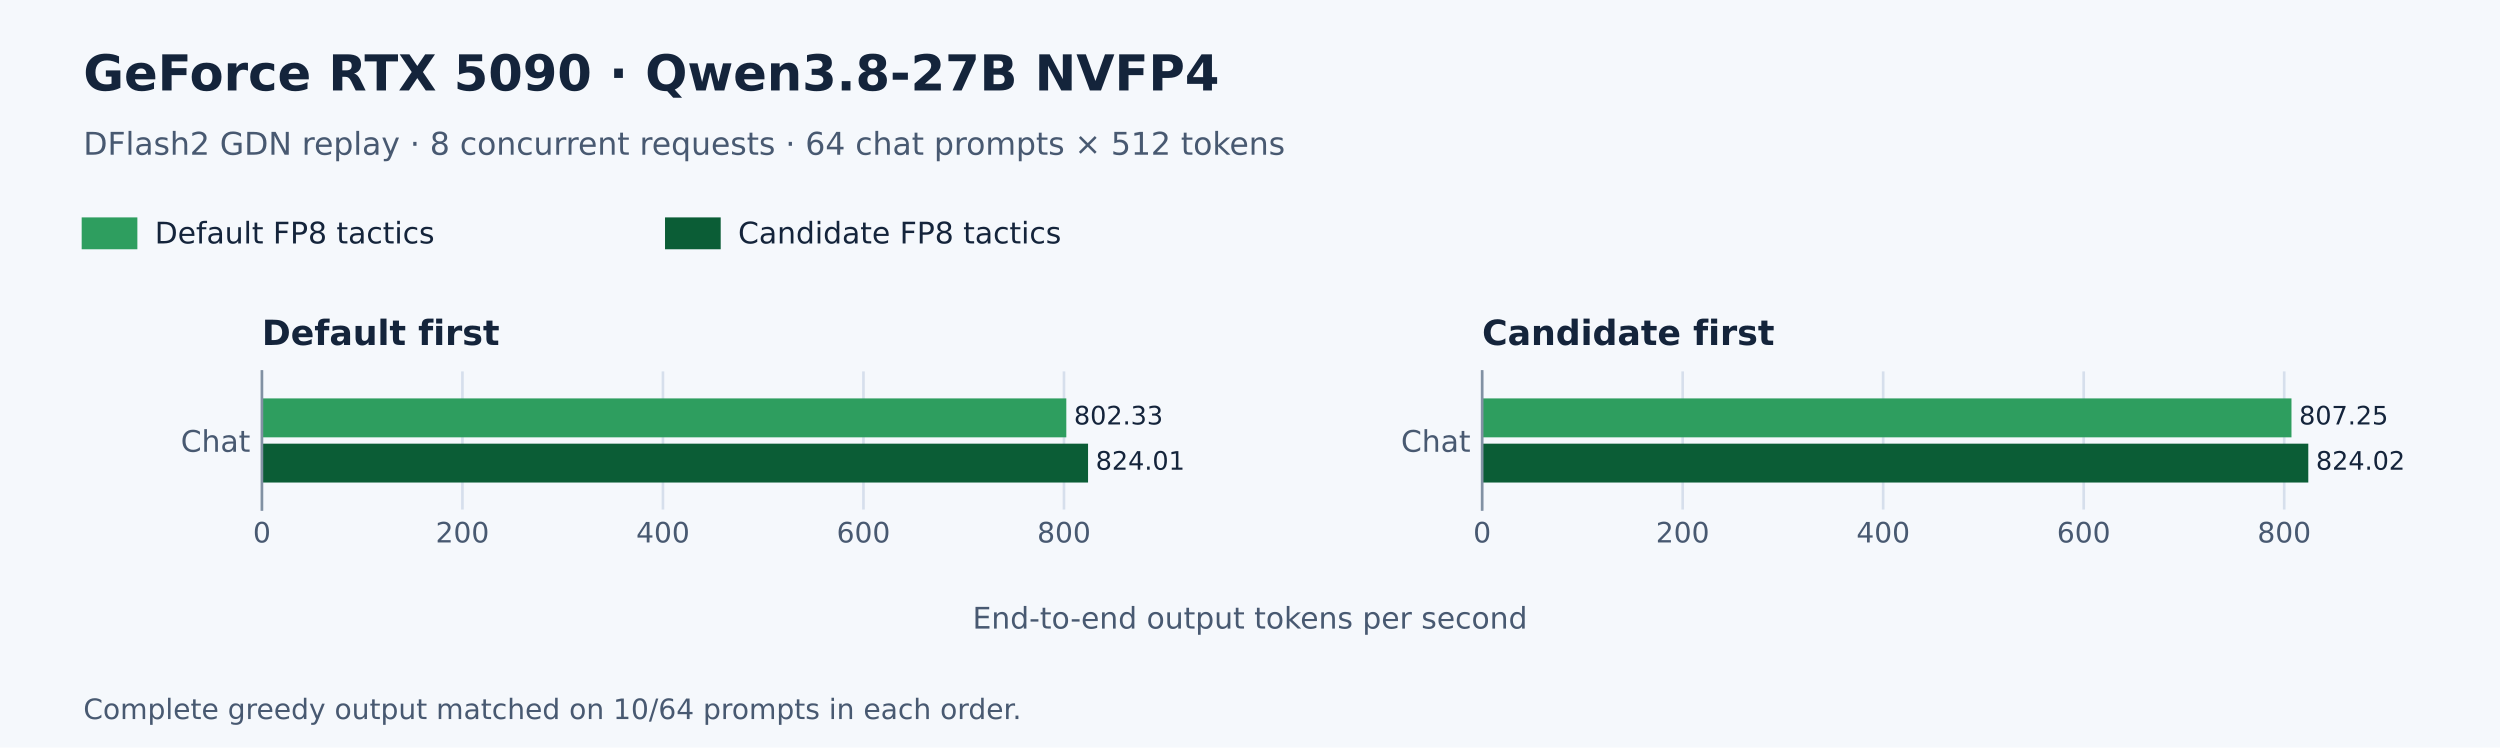
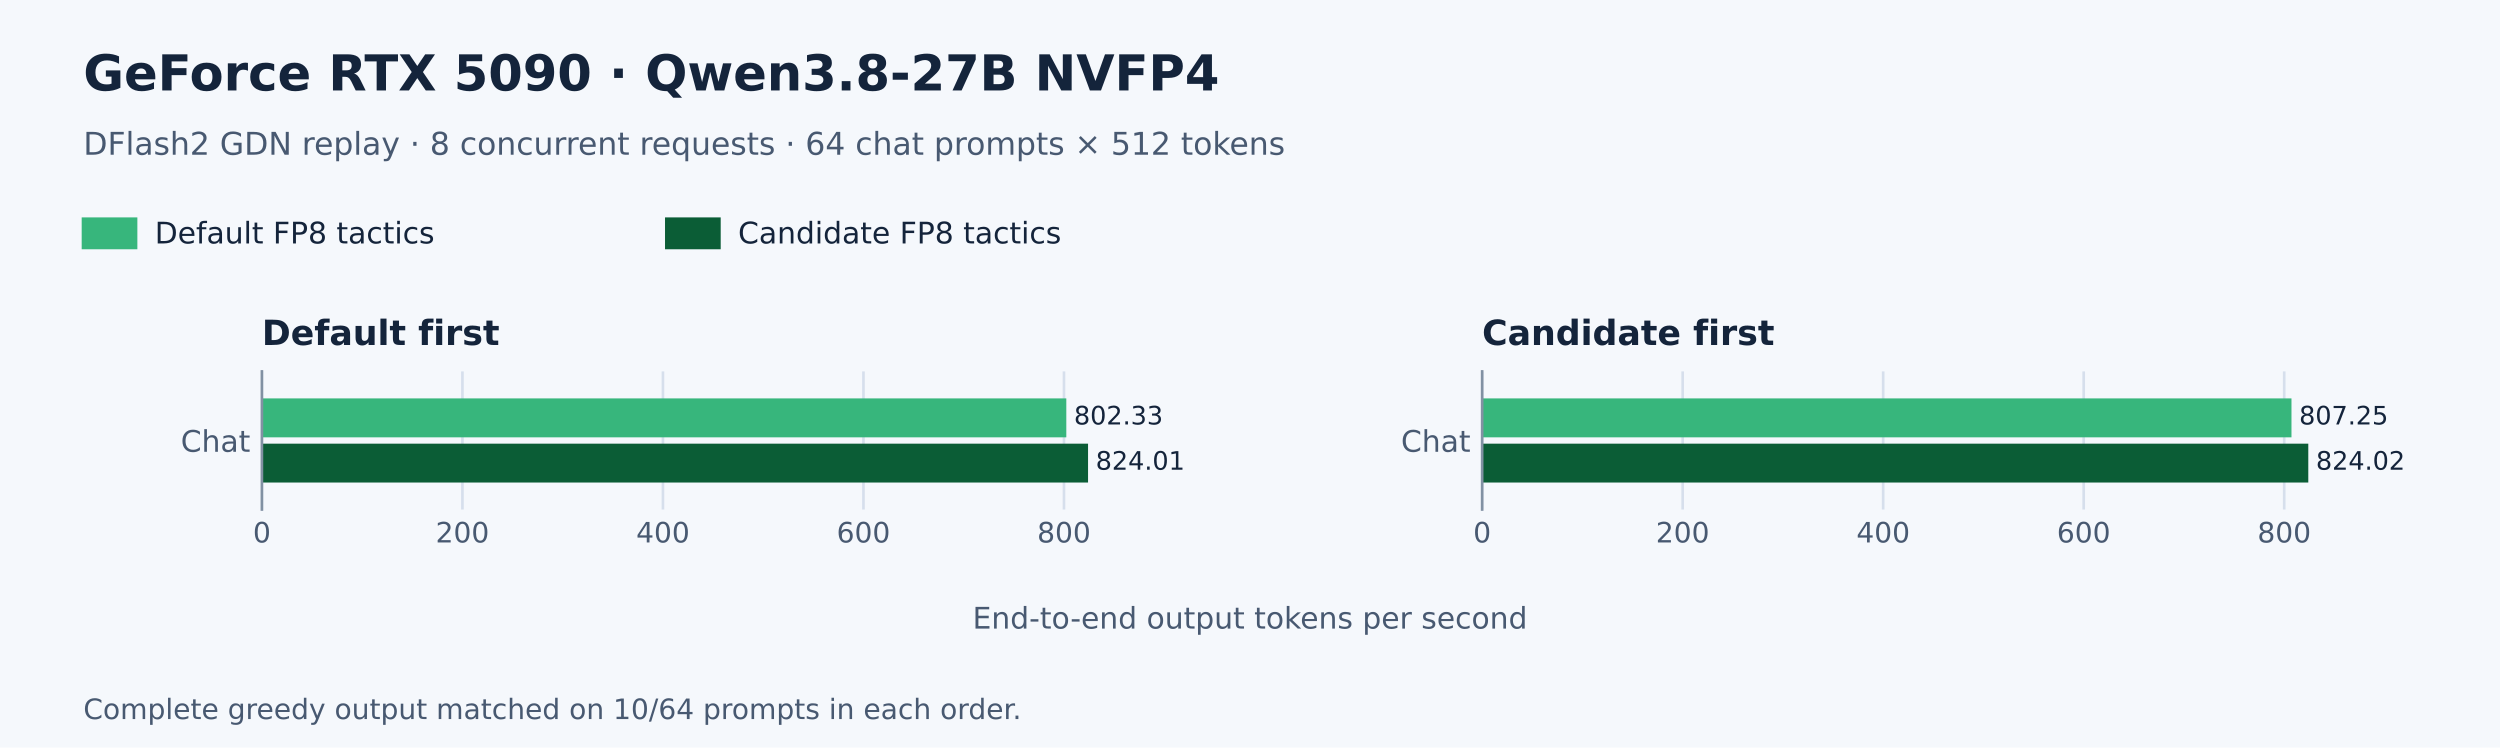
<svg xmlns="http://www.w3.org/2000/svg" width="756pt" height="226.08pt" viewBox="0 0 756 226.08" version="1.1">
  <defs>
    <style type="text/css">*{stroke-linejoin: round; stroke-linecap: butt}</style>
  </defs>
  <g id="figure_1">
    <g id="patch_1">
      <path d="M 0 226.08  L 756 226.08  L 756 0  L 0 0  z " style="fill: #f5f8fc" />
    </g>
    <g id="axes_1">
      <g id="patch_2">
        <path d="M 79.2 154.08  L 369 154.08  L 369 112.32  L 79.2 112.32  z " style="fill: #f5f8fc" />
      </g>
      <g id="matplotlib.axis_1">
        <g id="xtick_1">
          <g id="line2d_1">
            <path d="M 79.2 154.08  L 79.2 112.32  " clip-path="url(#p6ed687ae10)" style="fill: none; stroke: #d6dfec; stroke-width: 0.8; stroke-linecap: square" />
          </g>
          <g id="line2d_2" />
          <g id="text_1">
            <text style="font-size: 8.5px; font-family: 'DejaVu Sans', 'Helvetica Neue', Helvetica, Arial, sans-serif; text-anchor: middle; fill: #485971" x="79.2" y="164.038" transform="rotate(-0 79.2 164.038)">0</text>
          </g>
        </g>
        <g id="xtick_2">
          <g id="line2d_3">
            <path d="M 139.836 154.08  L 139.836 112.32  " clip-path="url(#p6ed687ae10)" style="fill: none; stroke: #d6dfec; stroke-width: 0.8; stroke-linecap: square" />
          </g>
          <g id="line2d_4" />
          <g id="text_2">
            <text style="font-size: 8.5px; font-family: 'DejaVu Sans', 'Helvetica Neue', Helvetica, Arial, sans-serif; text-anchor: middle; fill: #485971" x="139.836" y="164.038" transform="rotate(-0 139.8363 164.038)">200</text>
          </g>
        </g>
        <g id="xtick_3">
          <g id="line2d_5">
            <path d="M 200.473 154.08  L 200.473 112.32  " clip-path="url(#p6ed687ae10)" style="fill: none; stroke: #d6dfec; stroke-width: 0.8; stroke-linecap: square" />
          </g>
          <g id="line2d_6" />
          <g id="text_3">
            <text style="font-size: 8.5px; font-family: 'DejaVu Sans', 'Helvetica Neue', Helvetica, Arial, sans-serif; text-anchor: middle; fill: #485971" x="200.473" y="164.038" transform="rotate(-0 200.4726 164.038)">400</text>
          </g>
        </g>
        <g id="xtick_4">
          <g id="line2d_7">
            <path d="M 261.109 154.08  L 261.109 112.32  " clip-path="url(#p6ed687ae10)" style="fill: none; stroke: #d6dfec; stroke-width: 0.8; stroke-linecap: square" />
          </g>
          <g id="line2d_8" />
          <g id="text_4">
            <text style="font-size: 8.5px; font-family: 'DejaVu Sans', 'Helvetica Neue', Helvetica, Arial, sans-serif; text-anchor: middle; fill: #485971" x="261.109" y="164.038" transform="rotate(-0 261.1089 164.038)">600</text>
          </g>
        </g>
        <g id="xtick_5">
          <g id="line2d_9">
            <path d="M 321.745 154.08  L 321.745 112.32  " clip-path="url(#p6ed687ae10)" style="fill: none; stroke: #d6dfec; stroke-width: 0.8; stroke-linecap: square" />
          </g>
          <g id="line2d_10" />
          <g id="text_5">
            <text style="font-size: 8.5px; font-family: 'DejaVu Sans', 'Helvetica Neue', Helvetica, Arial, sans-serif; text-anchor: middle; fill: #485971" x="321.745" y="164.038" transform="rotate(-0 321.7452 164.038)">800</text>
          </g>
        </g>
      </g>
      <g id="matplotlib.axis_2">
        <g id="ytick_1">
          <g id="line2d_11" />
          <g id="text_6">
            <text style="font-size: 9px; font-family: 'DejaVu Sans', 'Helvetica Neue', Helvetica, Arial, sans-serif; text-anchor: end; fill: #485971" x="75.7" y="136.619" transform="rotate(-0 75.7 136.6193)">Chat</text>
          </g>
        </g>
      </g>
      <g id="patch_3">
-         <path d="M 79.2 120.478  L 322.452 120.478  L 322.452 132.242  L 79.2 132.242  z " clip-path="url(#p6ed687ae10)" style="fill: #2e9e5f" />
+         <path d="M 79.2 120.478  L 322.452 120.478  L 322.452 132.242  L 79.2 132.242  z " clip-path="url(#p6ed687ae10)" style="fill: #37b67c" />
      </g>
      <g id="patch_4">
        <path d="M 79.2 134.158  L 329.025 134.158  L 329.025 145.922  L 79.2 145.922  z " clip-path="url(#p6ed687ae10)" style="fill: #0b5d36" />
      </g>
      <g id="patch_5">
        <path d="M 79.2 154.08  L 79.2 112.32  " style="fill: none; stroke: #8191a3; stroke-width: 0.8; stroke-linejoin: miter; stroke-linecap: square" />
      </g>
      <g id="text_7">
        <text style="font-size: 7.7px; font-family: 'DejaVu Sans', 'Helvetica Neue', Helvetica, Arial, sans-serif; text-anchor: start; fill: #14243b" x="324.77" y="128.36" transform="rotate(-0 324.77 128.3602)">802.33</text>
      </g>
      <g id="text_8">
        <text style="font-size: 7.7px; font-family: 'DejaVu Sans', 'Helvetica Neue', Helvetica, Arial, sans-serif; text-anchor: start; fill: #14243b" x="331.343" y="142.04" transform="rotate(-0 331.343 142.0402)">824.01</text>
      </g>
      <g id="text_9">
        <text style="font-weight: 700; font-size: 10.5px; font-family: 'DejaVu Sans', 'Helvetica Neue', Helvetica, Arial, sans-serif; text-anchor: start; fill: #14243b" x="79.2" y="104.32" transform="rotate(-0 79.2 104.32)">Default first</text>
      </g>
    </g>
    <g id="axes_2">
      <g id="patch_6">
        <path d="M 448.2 154.08  L 738 154.08  L 738 112.32  L 448.2 112.32  z " style="fill: #f5f8fc" />
      </g>
      <g id="matplotlib.axis_3">
        <g id="xtick_6">
          <g id="line2d_12">
            <path d="M 448.2 154.08  L 448.2 112.32  " clip-path="url(#p2382a0d9bf)" style="fill: none; stroke: #d6dfec; stroke-width: 0.8; stroke-linecap: square" />
          </g>
          <g id="line2d_13" />
          <g id="text_10">
            <text style="font-size: 8.5px; font-family: 'DejaVu Sans', 'Helvetica Neue', Helvetica, Arial, sans-serif; text-anchor: middle; fill: #485971" x="448.2" y="164.038" transform="rotate(-0 448.2 164.038)">0</text>
          </g>
        </g>
        <g id="xtick_7">
          <g id="line2d_14">
            <path d="M 508.836 154.08  L 508.836 112.32  " clip-path="url(#p2382a0d9bf)" style="fill: none; stroke: #d6dfec; stroke-width: 0.8; stroke-linecap: square" />
          </g>
          <g id="line2d_15" />
          <g id="text_11">
            <text style="font-size: 8.5px; font-family: 'DejaVu Sans', 'Helvetica Neue', Helvetica, Arial, sans-serif; text-anchor: middle; fill: #485971" x="508.836" y="164.038" transform="rotate(-0 508.8363 164.038)">200</text>
          </g>
        </g>
        <g id="xtick_8">
          <g id="line2d_16">
            <path d="M 569.473 154.08  L 569.473 112.32  " clip-path="url(#p2382a0d9bf)" style="fill: none; stroke: #d6dfec; stroke-width: 0.8; stroke-linecap: square" />
          </g>
          <g id="line2d_17" />
          <g id="text_12">
            <text style="font-size: 8.5px; font-family: 'DejaVu Sans', 'Helvetica Neue', Helvetica, Arial, sans-serif; text-anchor: middle; fill: #485971" x="569.473" y="164.038" transform="rotate(-0 569.4726 164.038)">400</text>
          </g>
        </g>
        <g id="xtick_9">
          <g id="line2d_18">
            <path d="M 630.109 154.08  L 630.109 112.32  " clip-path="url(#p2382a0d9bf)" style="fill: none; stroke: #d6dfec; stroke-width: 0.8; stroke-linecap: square" />
          </g>
          <g id="line2d_19" />
          <g id="text_13">
            <text style="font-size: 8.5px; font-family: 'DejaVu Sans', 'Helvetica Neue', Helvetica, Arial, sans-serif; text-anchor: middle; fill: #485971" x="630.109" y="164.038" transform="rotate(-0 630.1089 164.038)">600</text>
          </g>
        </g>
        <g id="xtick_10">
          <g id="line2d_20">
            <path d="M 690.745 154.08  L 690.745 112.32  " clip-path="url(#p2382a0d9bf)" style="fill: none; stroke: #d6dfec; stroke-width: 0.8; stroke-linecap: square" />
          </g>
          <g id="line2d_21" />
          <g id="text_14">
            <text style="font-size: 8.5px; font-family: 'DejaVu Sans', 'Helvetica Neue', Helvetica, Arial, sans-serif; text-anchor: middle; fill: #485971" x="690.745" y="164.038" transform="rotate(-0 690.7452 164.038)">800</text>
          </g>
        </g>
      </g>
      <g id="matplotlib.axis_4">
        <g id="ytick_2">
          <g id="line2d_22" />
          <g id="text_15">
            <text style="font-size: 9px; font-family: 'DejaVu Sans', 'Helvetica Neue', Helvetica, Arial, sans-serif; text-anchor: end; fill: #485971" x="444.7" y="136.619" transform="rotate(-0 444.7 136.6193)">Chat</text>
          </g>
        </g>
      </g>
      <g id="patch_7">
-         <path d="M 448.2 120.478  L 692.943 120.478  L 692.943 132.242  L 448.2 132.242  z " clip-path="url(#p2382a0d9bf)" style="fill: #2e9e5f" />
+         <path d="M 448.2 120.478  L 692.943 120.478  L 692.943 132.242  L 448.2 132.242  z " clip-path="url(#p2382a0d9bf)" style="fill: #37b67c" />
      </g>
      <g id="patch_8">
        <path d="M 448.2 134.158  L 698.028 134.158  L 698.028 145.922  L 448.2 145.922  z " clip-path="url(#p2382a0d9bf)" style="fill: #0b5d36" />
      </g>
      <g id="patch_9">
        <path d="M 448.2 154.08  L 448.2 112.32  " style="fill: none; stroke: #8191a3; stroke-width: 0.8; stroke-linejoin: miter; stroke-linecap: square" />
      </g>
      <g id="text_16">
        <text style="font-size: 7.7px; font-family: 'DejaVu Sans', 'Helvetica Neue', Helvetica, Arial, sans-serif; text-anchor: start; fill: #14243b" x="695.262" y="128.36" transform="rotate(-0 695.2616 128.3602)">807.25</text>
      </g>
      <g id="text_17">
        <text style="font-size: 7.7px; font-family: 'DejaVu Sans', 'Helvetica Neue', Helvetica, Arial, sans-serif; text-anchor: start; fill: #14243b" x="700.346" y="142.04" transform="rotate(-0 700.346 142.0402)">824.02</text>
      </g>
      <g id="text_18">
        <text style="font-weight: 700; font-size: 10.5px; font-family: 'DejaVu Sans', 'Helvetica Neue', Helvetica, Arial, sans-serif; text-anchor: start; fill: #14243b" x="448.2" y="104.32" transform="rotate(-0 448.2 104.32)">Candidate first</text>
      </g>
    </g>
    <g id="patch_10">
-       <path d="M 25.2 74.88  L 41.04 74.88  L 41.04 66.24  L 25.2 66.24  z " style="fill: #2e9e5f; stroke: #2e9e5f; stroke-linejoin: miter" />
+       <path d="M 25.2 74.88  L 41.04 74.88  L 41.04 66.24  L 25.2 66.24  z " style="fill: #37b67c; stroke: #37b67c; stroke-linejoin: miter" />
    </g>
    <g id="patch_11">
      <path d="M 201.6 74.88  L 217.44 74.88  L 217.44 66.24  L 201.6 66.24  z " style="fill: #0b5d36; stroke: #0b5d36; stroke-linejoin: miter" />
    </g>
    <g id="text_19">
      <text style="font-weight: 700; font-size: 15px; font-family: 'DejaVu Sans', 'Helvetica Neue', Helvetica, Arial, sans-serif; text-anchor: start; fill: #14243b" x="25.2" y="27.36" transform="rotate(-0 25.2 27.36)">GeForce RTX 5090 · Qwen3.8-27B NVFP4</text>
    </g>
    <g id="text_20">
      <text style="font-size: 9.5px; font-family: 'DejaVu Sans', 'Helvetica Neue', Helvetica, Arial, sans-serif; text-anchor: start; fill: #485971" x="25.2" y="46.8" transform="rotate(-0 25.2 46.8)">DFlash2 GDN replay · 8 concurrent requests · 64 chat prompts × 512 tokens</text>
    </g>
    <g id="text_21">
      <text style="font-size: 9px; font-family: 'DejaVu Sans', 'Helvetica Neue', Helvetica, Arial, sans-serif; text-anchor: start; fill: #14243b" x="46.8" y="73.618" transform="rotate(-0 46.8 73.61824)">Default FP8 tactics</text>
    </g>
    <g id="text_22">
      <text style="font-size: 9px; font-family: 'DejaVu Sans', 'Helvetica Neue', Helvetica, Arial, sans-serif; text-anchor: start; fill: #14243b" x="223.2" y="73.618" transform="rotate(-0 223.2 73.61824)">Candidate FP8 tactics</text>
    </g>
    <g id="text_23">
      <text style="font-size: 9px; font-family: 'DejaVu Sans', 'Helvetica Neue', Helvetica, Arial, sans-serif; text-anchor: middle; fill: #485971" x="378" y="190.08" transform="rotate(-0 378 190.08)">End-to-end output tokens per second</text>
    </g>
    <g id="text_24">
      <text style="font-size: 8.5px; font-family: 'DejaVu Sans', 'Helvetica Neue', Helvetica, Arial, sans-serif; text-anchor: start; fill: #485971" x="25.2" y="217.44" transform="rotate(-0 25.2 217.44)">Complete greedy output matched on 10/64 prompts in each order.</text>
    </g>
  </g>
  <defs>
    <clipPath id="p6ed687ae10">
      <rect x="79.2" y="112.32" width="289.8" height="41.76" />
    </clipPath>
    <clipPath id="p2382a0d9bf">
      <rect x="448.2" y="112.32" width="289.8" height="41.76" />
    </clipPath>
  </defs>
</svg>
